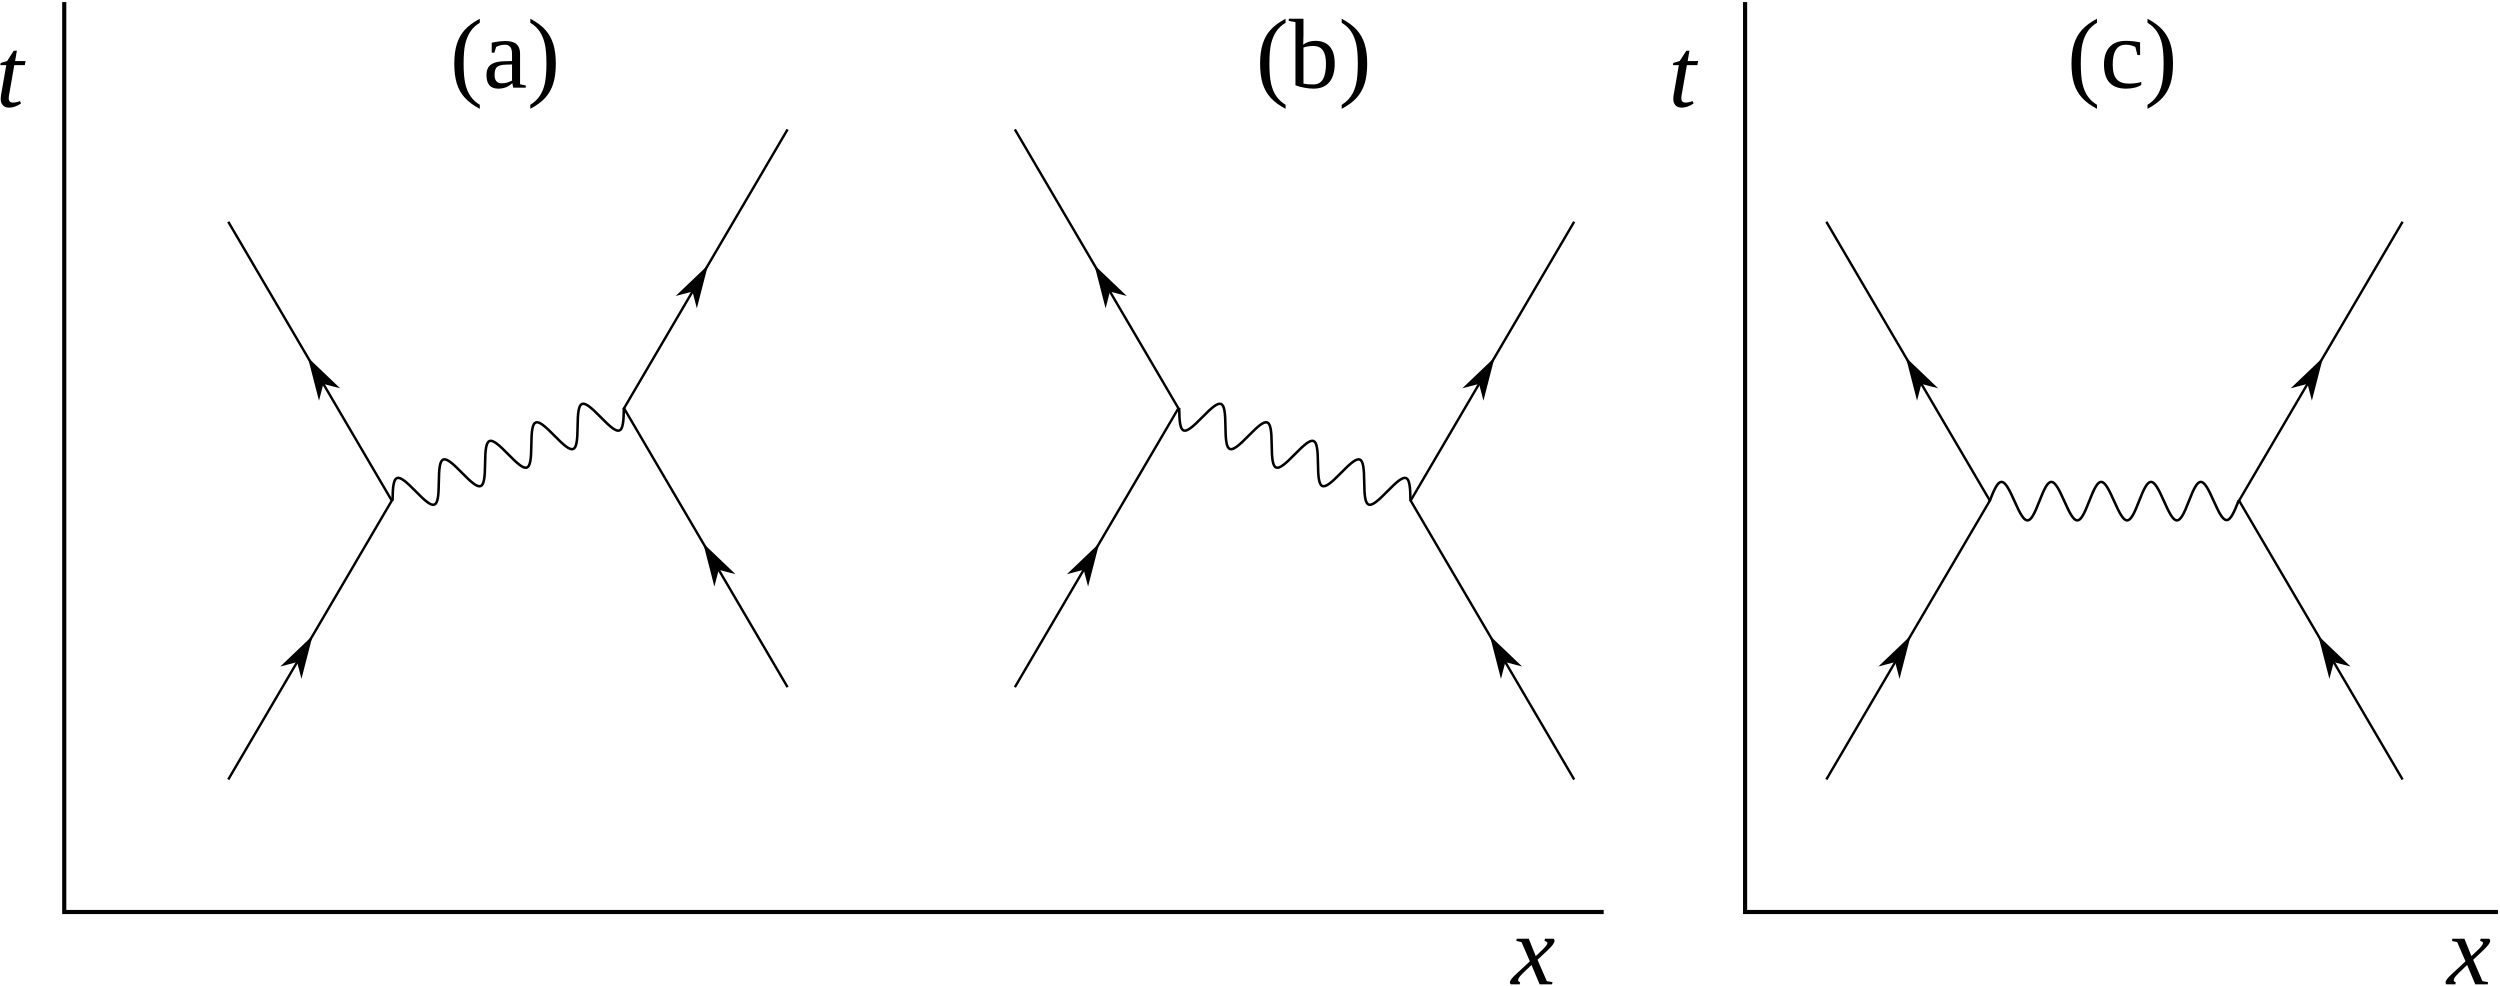
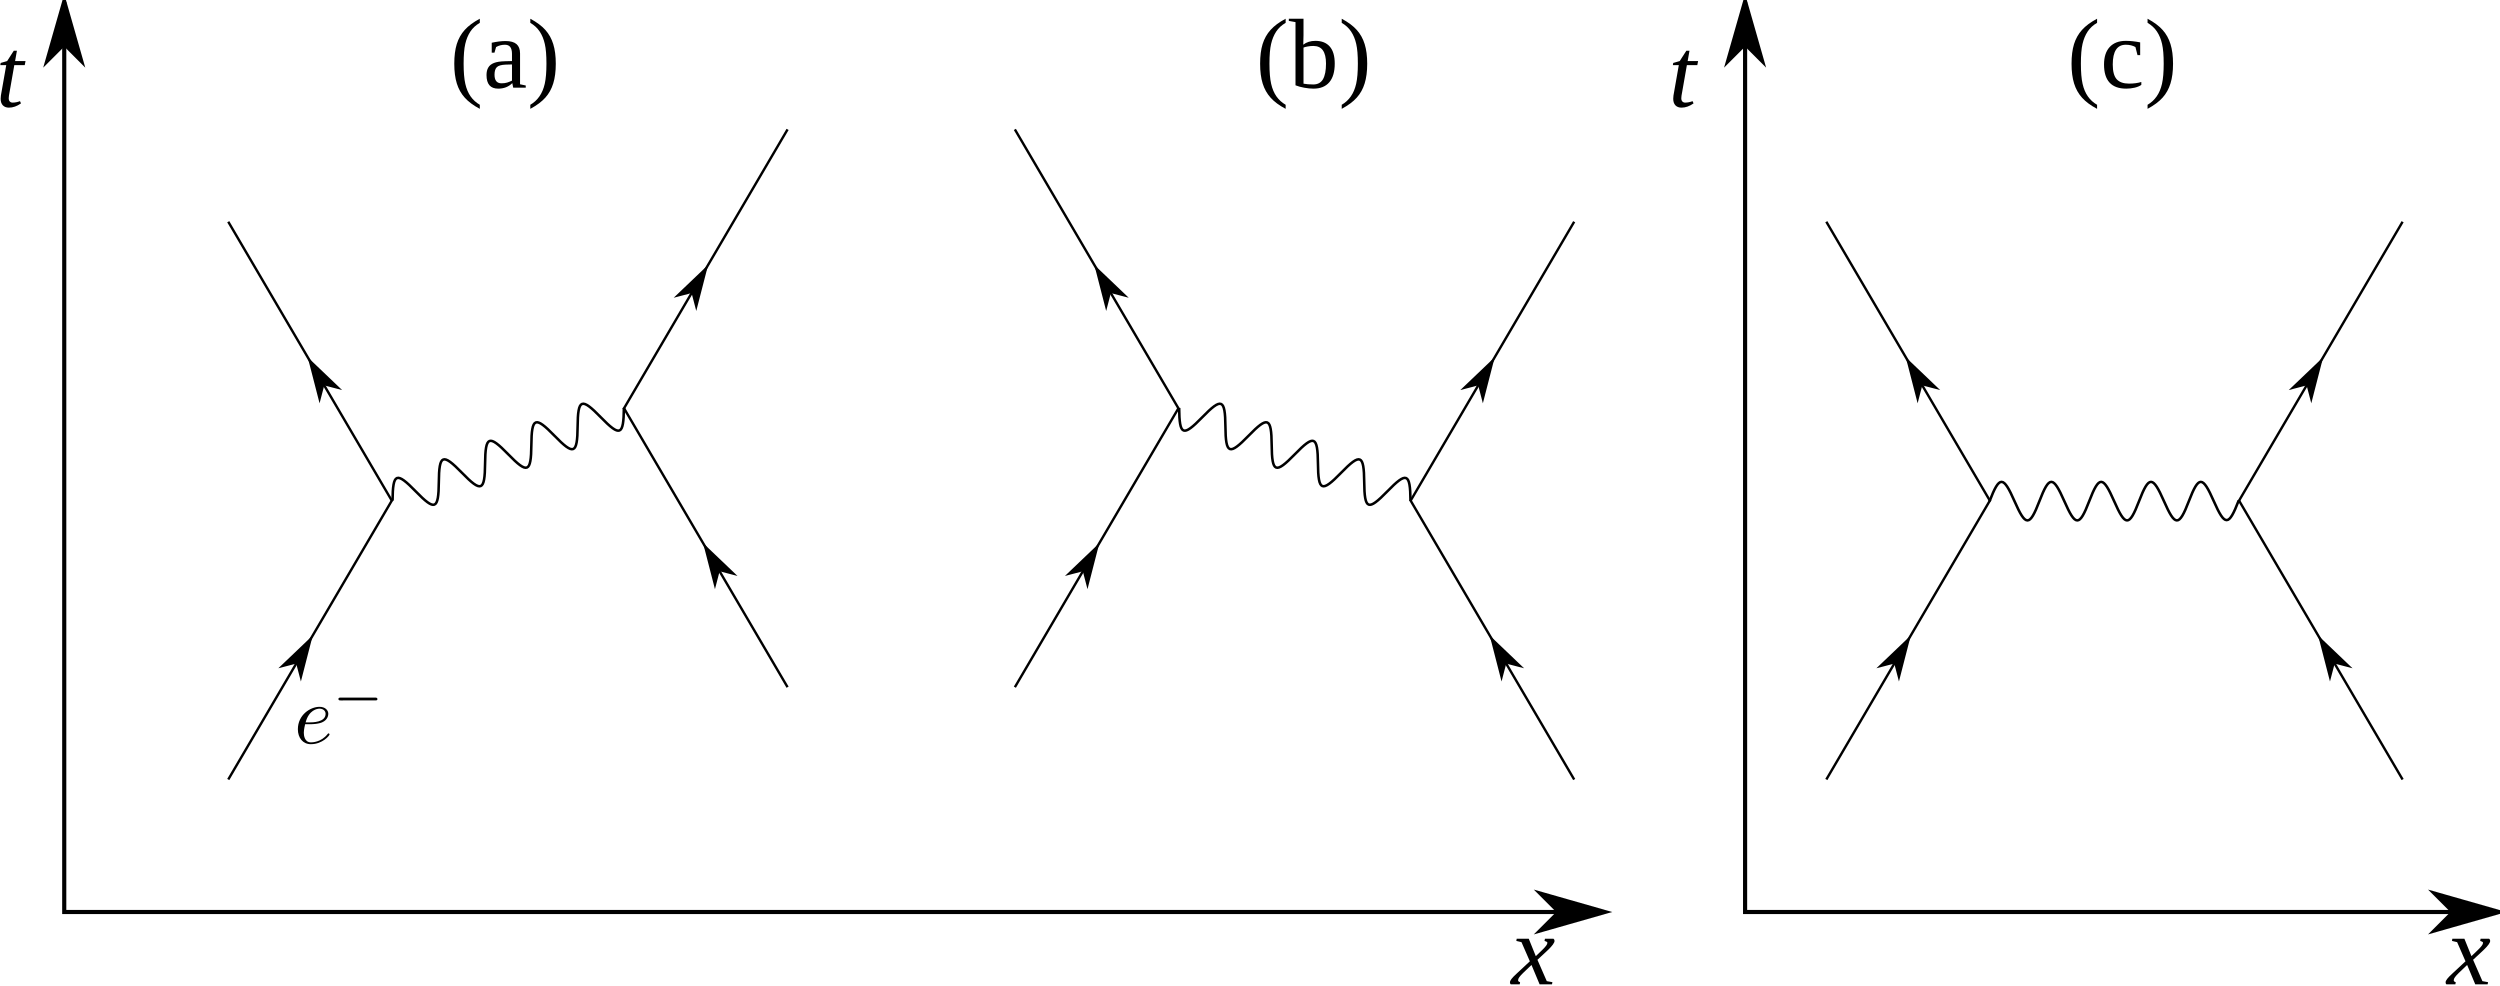
- <svg xmlns="http://www.w3.org/2000/svg" width="603.86" height="238.047" id="svg6866" version="1.1">
+ <svg xmlns="http://www.w3.org/2000/svg" width="644.117" height="253.917" id="svg6866" version="1.1">
  <defs id="defs6868">
+     <marker style="overflow:visible" id="marker7300" refX="0.0" refY="0.0" orient="auto">
+       <path transform="scale(0.8) translate(12.5,0)" style="fill-rule:evenodd;stroke:#000000;stroke-width:1pt;stroke-opacity:1;fill:#000000;fill-opacity:1" d="M 0.0,0.0 L 5.0,-5.0 L -12.5,0.0 L 5.0,5.0 L 0.0,0.0 z " id="path7298" />
+     </marker>
+     <marker orient="auto" refY="0.0" refX="0.0" id="Arrow1Lstart" style="overflow:visible">
+       <path id="path4618" d="M 0.0,0.0 L 5.0,-5.0 L -12.5,0.0 L 5.0,5.0 L 0.0,0.0 z " style="fill-rule:evenodd;stroke:#000000;stroke-width:1pt;stroke-opacity:1;fill:#000000;fill-opacity:1" transform="scale(0.8) translate(12.5,0)" />
+     </marker>
    <marker orient="auto" refY="0" refX="0" id="Arrow1Lend" style="overflow:visible">
-       <path id="path3695" d="M 0,0 5,-5 -12.5,0 5,5 0,0 z" style="fill-rule:evenodd;stroke:#000000;stroke-width:1pt;marker-start:none" transform="matrix(-0.8,0,0,-0.8,-10,0)" />
+       <path id="path3695" d="M -10.667,0 -14.933,4.267 0,0 -14.933,-4.267 Z" style="fill-rule:evenodd;stroke:#000000;stroke-width:0.853pt;marker-start:none" />
    </marker>
    <marker orient="auto" refY="0" refX="0" id="marker6911" style="overflow:visible">
-       <path id="path6913" d="M 0,0 5,-5 -12.5,0 5,5 0,0 z" style="fill-rule:evenodd;stroke:#000000;stroke-width:1pt;marker-start:none" transform="matrix(-0.8,0,0,-0.8,-10,0)" />
+       <path id="path6913" d="M -10.667,0 -14.933,4.267 0,0 -14.933,-4.267 Z" style="fill-rule:evenodd;stroke:#000000;stroke-width:0.853pt;marker-start:none" />
    </marker>
    <marker orient="auto" refY="0" refX="0" id="Arrow1Lend-0" style="overflow:visible">
-       <path id="path3695-1" d="M 0,0 5,-5 -12.5,0 5,5 0,0 z" style="fill-rule:evenodd;stroke:#000000;stroke-width:1pt;marker-start:none" transform="matrix(-0.8,0,0,-0.8,-10,0)" />
+       <path id="path3695-1" d="M -10.667,0 -14.933,4.267 0,0 -14.933,-4.267 Z" style="fill-rule:evenodd;stroke:#000000;stroke-width:0.853pt;marker-start:none" />
    </marker>
    <marker orient="auto" refY="0" refX="0" id="marker7518" style="overflow:visible">
-       <path id="path7520" d="M 0,0 5,-5 -12.5,0 5,5 0,0 z" style="fill-rule:evenodd;stroke:#000000;stroke-width:1pt;marker-start:none" transform="matrix(-0.8,0,0,-0.8,-10,0)" />
+       <path id="path7520" d="M -10.667,0 -14.933,4.267 0,0 -14.933,-4.267 Z" style="fill-rule:evenodd;stroke:#000000;stroke-width:0.853pt;marker-start:none" />
    </marker>
    <marker orient="auto" refY="0" refX="0" id="marker7522" style="overflow:visible">
-       <path id="path7524" d="M 0,0 5,-5 -12.5,0 5,5 0,0 z" style="fill-rule:evenodd;stroke:#000000;stroke-width:1pt;marker-start:none" transform="matrix(-0.8,0,0,-0.8,-10,0)" />
+       <path id="path7524" d="M -10.667,0 -14.933,4.267 0,0 -14.933,-4.267 Z" style="fill-rule:evenodd;stroke:#000000;stroke-width:0.853pt;marker-start:none" />
    </marker>
    <marker orient="auto" refY="0" refX="0" id="marker7526" style="overflow:visible">
-       <path id="path7528" d="M 0,0 5,-5 -12.5,0 5,5 0,0 z" style="fill-rule:evenodd;stroke:#000000;stroke-width:1pt;marker-start:none" transform="matrix(-0.8,0,0,-0.8,-10,0)" />
+       <path id="path7528" d="M -10.667,0 -14.933,4.267 0,0 -14.933,-4.267 Z" style="fill-rule:evenodd;stroke:#000000;stroke-width:0.853pt;marker-start:none" />
    </marker>
  </defs>
-   <g id="layer4" style="display:inline" transform="translate(-47.07159,-67.91082)">
-     <path style="fill:none;stroke:#000000;stroke-width:1px;stroke-linecap:butt;stroke-linejoin:miter;stroke-opacity:1" d="m 62.589,68.411 0,219.788 371.843,0" id="path7500" />
-     <text id="text7673" y="93.676" x="46.087" style="font-size:24px;font-style:italic;font-variant:normal;font-weight:normal;font-stretch:normal;text-align:start;line-height:100%;writing-mode:lr-tb;text-anchor:start;fill:#000000;fill-opacity:1;stroke:none;display:inline;font-family:Times New Roman;-inkscape-font-specification:Bitstream Vera Sans Oblique" xml:space="preserve">
-       <tspan y="93.676" x="46.087" id="tspan7675">t</tspan>
+   <g id="layer4" style="display:inline" transform="translate(-50.2097,-72.43821)">
+     <path style="fill:none;stroke:#000000;stroke-width:1.067;stroke-linecap:butt;stroke-linejoin:miter;stroke-opacity:1;stroke-miterlimit:4;stroke-dasharray:none;marker-start:url(#Arrow1Lstart);marker-end:url(#Arrow1Lend)" d="M 66.761,72.972 V 307.412 H 463.394" id="path7500" />
+     <text id="text7673" y="99.922" x="49.16" style="font-style:italic;font-variant:normal;font-weight:normal;font-stretch:normal;font-size:12.8px;line-height:0%;font-family:'Times New Roman';-inkscape-font-specification:'Bitstream Vera Sans Oblique';text-align:start;writing-mode:lr-tb;text-anchor:start;display:inline;fill:#000000;fill-opacity:1;stroke:none;stroke-width:1.067" xml:space="preserve">
+       <tspan y="99.922" x="49.16" id="tspan7675" style="font-size:25.6px;line-height:1;stroke-width:1.067">t</tspan>
    </text>
-     <text xml:space="preserve" style="font-size:24px;font-style:italic;font-variant:normal;font-weight:normal;font-stretch:normal;text-align:start;line-height:100%;writing-mode:lr-tb;text-anchor:start;fill:#000000;fill-opacity:1;stroke:none;display:inline;font-family:Times New Roman;-inkscape-font-specification:Bitstream Vera Sans Oblique" x="412.087" y="305.676" id="text7677">
-       <tspan id="tspan7679" x="412.087" y="305.676">x</tspan>
+     <text xml:space="preserve" style="font-style:italic;font-variant:normal;font-weight:normal;font-stretch:normal;font-size:12.8px;line-height:0%;font-family:'Times New Roman';-inkscape-font-specification:'Bitstream Vera Sans Oblique';text-align:start;writing-mode:lr-tb;text-anchor:start;display:inline;fill:#000000;fill-opacity:1;stroke:none;stroke-width:1.067" x="439.56" y="326.055" id="text7677">
+       <tspan id="tspan7679" x="439.56" y="326.055" style="font-size:25.6px;line-height:1;stroke-width:1.067">x</tspan>
    </text>
  </g>
-   <g id="layer1" style="display:inline" transform="translate(-47.07159,-67.91082)">
-     <path style="fill:none;stroke:#000000;stroke-width:0.62;stroke-miterlimit:4;stroke-opacity:1;stroke-dasharray:none;display:inline" d="m 141.892,188.828 c 0.064,-6.71 0.909,-7.048 5.587,-2.238 4.678,4.81 5.523,4.472 5.587,-2.238 0.064,-6.71 0.909,-7.048 5.587,-2.238 4.679,4.81 5.523,4.472 5.587,-2.238 0.064,-6.71 0.909,-7.048 5.587,-2.238 4.678,4.81 5.523,4.472 5.587,-2.238 0.064,-6.71 0.909,-7.048 5.587,-2.238 4.678,4.81 5.523,4.472 5.587,-2.238 0.065,-6.71 0.909,-7.048 5.587,-2.238 4.678,4.81 5.523,4.472 5.587,-2.238" id="path9" />
-     <path style="fill:none;stroke:#000000;stroke-width:0.583px;stroke-linecap:butt;stroke-linejoin:miter;stroke-opacity:1;marker-mid:url(#Arrow1Lend);display:inline" d="m 102.206,256.196 19.799,-33.764 19.799,-33.764" id="path6154" />
-     <path id="path6735" d="M 141.804,188.997 122.005,155.233 102.206,121.469" style="fill:none;stroke:#000000;stroke-width:0.583px;stroke-linecap:butt;stroke-linejoin:miter;stroke-opacity:1;marker-mid:url(#Arrow1Lend);display:inline" />
-     <path id="path7495" d="M 237.305,233.897 217.506,200.133 197.707,166.369" style="fill:none;stroke:#000000;stroke-width:0.583px;stroke-linecap:butt;stroke-linejoin:miter;stroke-opacity:1;marker-mid:url(#Arrow1Lend);display:inline" />
-     <path style="fill:none;stroke:#000000;stroke-width:0.583px;stroke-linecap:butt;stroke-linejoin:miter;stroke-opacity:1;marker-mid:url(#Arrow1Lend);display:inline" d="m 197.707,166.697 19.799,-33.764 19.799,-33.764" id="path7497" />
-     <path style="fill:none;stroke:#000000;stroke-width:0.583px;stroke-linecap:butt;stroke-linejoin:miter;stroke-opacity:1;marker-mid:url(#Arrow1Lend);display:inline" d="m 292.206,233.897 19.799,-33.764 19.799,-33.764" id="path6154-9" />
-     <path id="path6735-6" d="M 331.804,166.697 312.005,132.933 292.206,99.169" style="fill:none;stroke:#000000;stroke-width:0.583px;stroke-linecap:butt;stroke-linejoin:miter;stroke-opacity:1;marker-mid:url(#Arrow1Lend);display:inline" />
-     <path id="path7495-3" d="M 427.305,256.197 407.506,222.433 387.707,188.669" style="fill:none;stroke:#000000;stroke-width:0.583px;stroke-linecap:butt;stroke-linejoin:miter;stroke-opacity:1;marker-mid:url(#Arrow1Lend);display:inline" />
-     <path style="fill:none;stroke:#000000;stroke-width:0.583px;stroke-linecap:butt;stroke-linejoin:miter;stroke-opacity:1;marker-mid:url(#Arrow1Lend);display:inline" d="m 387.707,188.997 19.799,-33.764 19.799,-33.764" id="path7497-4" />
-     <path id="path7640" d="m 387.765,188.828 c -0.064,-6.71 -0.909,-7.048 -5.587,-2.238 -4.678,4.81 -5.523,4.472 -5.587,-2.238 -0.064,-6.71 -0.909,-7.048 -5.587,-2.238 -4.679,4.81 -5.523,4.472 -5.587,-2.238 -0.064,-6.71 -0.909,-7.048 -5.587,-2.238 -4.678,4.81 -5.523,4.472 -5.587,-2.238 -0.064,-6.71 -0.909,-7.048 -5.587,-2.238 -4.678,4.81 -5.523,4.472 -5.587,-2.238 -0.065,-6.71 -0.909,-7.048 -5.587,-2.238 -4.678,4.81 -5.523,4.472 -5.587,-2.238" style="fill:none;stroke:#000000;stroke-width:0.62;stroke-miterlimit:4;stroke-opacity:1;stroke-dasharray:none;display:inline" />
+   <g id="layer1" style="display:inline" transform="translate(-50.2097,-72.43821)">
+     <path style="display:inline;fill:none;stroke:#000000;stroke-width:0.661;stroke-miterlimit:4;stroke-dasharray:none;stroke-opacity:1" d="m 151.351,201.416 c 0.069,-7.157 0.97,-7.518 5.96,-2.387 4.99,5.131 5.891,4.77 5.96,-2.387 0.069,-7.157 0.97,-7.518 5.96,-2.387 4.99,5.131 5.891,4.77 5.96,-2.387 0.069,-7.157 0.97,-7.518 5.96,-2.387 4.99,5.131 5.891,4.77 5.96,-2.387 0.069,-7.157 0.97,-7.518 5.96,-2.387 4.99,5.131 5.891,4.77 5.96,-2.387 0.069,-7.157 0.97,-7.518 5.96,-2.387 4.99,5.131 5.891,4.77 5.96,-2.387" id="path9" />
+     <path style="display:inline;fill:none;stroke:#000000;stroke-width:0.622px;stroke-linecap:butt;stroke-linejoin:miter;stroke-opacity:1;marker-mid:url(#Arrow1Lend)" d="m 109.02,273.276 21.119,-36.015 21.119,-36.015" id="path6154" />
+     <path id="path6735" d="M 151.258,201.596 130.139,165.582 109.02,129.567" style="display:inline;fill:none;stroke:#000000;stroke-width:0.622px;stroke-linecap:butt;stroke-linejoin:miter;stroke-opacity:1;marker-mid:url(#Arrow1Lend)" />
+     <path id="path7495" d="M 253.125,249.49 232.006,213.475 210.887,177.46" style="display:inline;fill:none;stroke:#000000;stroke-width:0.622px;stroke-linecap:butt;stroke-linejoin:miter;stroke-opacity:1;marker-mid:url(#Arrow1Lend)" />
+     <path style="display:inline;fill:none;stroke:#000000;stroke-width:0.622px;stroke-linecap:butt;stroke-linejoin:miter;stroke-opacity:1;marker-mid:url(#Arrow1Lend)" d="m 210.887,177.81 21.119,-36.015 21.119,-36.015" id="path7497" />
+     <path style="display:inline;fill:none;stroke:#000000;stroke-width:0.622px;stroke-linecap:butt;stroke-linejoin:miter;stroke-opacity:1;marker-mid:url(#Arrow1Lend)" d="m 311.687,249.49 21.119,-36.015 21.119,-36.015" id="path6154-9" />
+     <path id="path6735-6" d="m 353.925,177.81 -21.119,-36.015 -21.119,-36.015" style="display:inline;fill:none;stroke:#000000;stroke-width:0.622px;stroke-linecap:butt;stroke-linejoin:miter;stroke-opacity:1;marker-mid:url(#Arrow1Lend)" />
+     <path id="path7495-3" d="m 455.792,273.276 -21.119,-36.015 -21.119,-36.015" style="display:inline;fill:none;stroke:#000000;stroke-width:0.622px;stroke-linecap:butt;stroke-linejoin:miter;stroke-opacity:1;marker-mid:url(#Arrow1Lend)" />
+     <path style="display:inline;fill:none;stroke:#000000;stroke-width:0.622px;stroke-linecap:butt;stroke-linejoin:miter;stroke-opacity:1;marker-mid:url(#Arrow1Lend)" d="m 413.554,201.596 21.119,-36.015 21.119,-36.015" id="path7497-4" />
+     <path id="path7640" d="m 413.616,201.416 c -0.069,-7.157 -0.97,-7.518 -5.96,-2.387 -4.99,5.131 -5.891,4.77 -5.96,-2.387 -0.069,-7.157 -0.97,-7.518 -5.96,-2.387 -4.99,5.131 -5.891,4.77 -5.96,-2.387 -0.069,-7.157 -0.97,-7.518 -5.96,-2.387 -4.99,5.131 -5.891,4.77 -5.96,-2.387 -0.069,-7.157 -0.97,-7.518 -5.96,-2.387 -4.99,5.131 -5.891,4.77 -5.96,-2.387 -0.069,-7.157 -0.97,-7.518 -5.96,-2.387 -4.99,5.131 -5.891,4.77 -5.96,-2.387" style="display:inline;fill:none;stroke:#000000;stroke-width:0.661;stroke-miterlimit:4;stroke-dasharray:none;stroke-opacity:1" />
  </g>
-   <g id="layer5" style="display:inline" transform="translate(-47.07159,-67.91082)">
-     <path id="path7644" d="m 488.206,256.196 19.799,-33.764 19.799,-33.764" style="fill:none;stroke:#000000;stroke-width:0.583px;stroke-linecap:butt;stroke-linejoin:miter;stroke-opacity:1;marker-mid:url(#Arrow1Lend);display:inline" />
-     <path style="fill:none;stroke:#000000;stroke-width:0.583px;stroke-linecap:butt;stroke-linejoin:miter;stroke-opacity:1;marker-mid:url(#Arrow1Lend);display:inline" d="M 527.804,188.997 508.005,155.233 488.206,121.469" id="path7646" />
-     <path style="fill:none;stroke:#000000;stroke-width:0.583px;stroke-linecap:butt;stroke-linejoin:miter;stroke-opacity:1;marker-mid:url(#Arrow1Lend);display:inline" d="M 627.405,256.196 607.606,222.433 587.807,188.668" id="path7652" />
-     <path id="path7654" d="m 587.807,188.997 19.799,-33.764 19.799,-33.764" style="fill:none;stroke:#000000;stroke-width:0.583px;stroke-linecap:butt;stroke-linejoin:miter;stroke-opacity:1;marker-mid:url(#Arrow1Lend);display:inline" />
-     <path id="path7656" d="m 527.643,188.961 c 2.405,-6.264 3.315,-6.142 6.017,0 2.702,6.142 3.612,6.264 6.017,0 2.405,-6.264 3.315,-6.142 6.017,0 2.703,6.142 3.612,6.264 6.017,0 2.405,-6.264 3.315,-6.142 6.017,0 2.702,6.142 3.612,6.264 6.017,0 2.405,-6.264 3.315,-6.142 6.017,0 2.702,6.142 3.612,6.264 6.017,0 2.405,-6.264 3.315,-6.142 6.017,0 2.703,6.142 3.612,6.12 6.017,-0.144" style="fill:none;stroke:#000000;stroke-width:0.62;stroke-miterlimit:4;stroke-opacity:1;stroke-dasharray:none;display:inline" />
-     <path id="path7660" d="m 468.589,68.411 0,219.788 181.843,0" style="fill:none;stroke:#000000;stroke-width:1px;stroke-linecap:butt;stroke-linejoin:miter;stroke-opacity:1;display:inline" />
-     <text xml:space="preserve" style="font-size:24px;font-style:italic;font-variant:normal;font-weight:normal;font-stretch:normal;text-align:start;line-height:100%;writing-mode:lr-tb;text-anchor:start;fill:#000000;fill-opacity:1;stroke:none;font-family:Times New Roman;-inkscape-font-specification:Bitstream Vera Sans Oblique" x="450.087" y="93.676" id="text7665">
-       <tspan id="tspan7667" x="450.087" y="93.676">t</tspan>
+   <g id="layer5" style="display:inline" transform="translate(-50.2097,-72.43821)">
+     <path id="path7644" d="m 520.753,273.276 21.119,-36.015 21.119,-36.015" style="display:inline;fill:none;stroke:#000000;stroke-width:0.622px;stroke-linecap:butt;stroke-linejoin:miter;stroke-opacity:1;marker-mid:url(#Arrow1Lend)" />
+     <path style="display:inline;fill:none;stroke:#000000;stroke-width:0.622px;stroke-linecap:butt;stroke-linejoin:miter;stroke-opacity:1;marker-mid:url(#Arrow1Lend)" d="m 562.991,201.596 -21.119,-36.015 -21.119,-36.015" id="path7646" />
+     <path style="display:inline;fill:none;stroke:#000000;stroke-width:0.622px;stroke-linecap:butt;stroke-linejoin:miter;stroke-opacity:1;marker-mid:url(#Arrow1Lend)" d="m 669.232,273.276 -21.119,-36.015 -21.119,-36.015" id="path7652" />
+     <path id="path7654" d="m 626.994,201.596 21.119,-36.015 21.119,-36.015" style="display:inline;fill:none;stroke:#000000;stroke-width:0.622px;stroke-linecap:butt;stroke-linejoin:miter;stroke-opacity:1;marker-mid:url(#Arrow1Lend)" />
+     <path id="path7656" d="m 562.819,201.558 c 2.565,-6.682 3.536,-6.551 6.418,0 2.883,6.551 3.853,6.682 6.418,0 2.565,-6.682 3.536,-6.551 6.418,0 2.883,6.551 3.853,6.682 6.418,0 2.565,-6.682 3.536,-6.551 6.418,0 2.882,6.551 3.853,6.682 6.418,0 2.565,-6.682 3.536,-6.551 6.418,0 2.883,6.551 3.853,6.682 6.418,0 2.565,-6.682 3.536,-6.551 6.418,0 2.883,6.551 3.853,6.528 6.418,-0.154" style="display:inline;fill:none;stroke:#000000;stroke-width:0.661;stroke-miterlimit:4;stroke-dasharray:none;stroke-opacity:1" />
+     <path id="path7660" d="M 499.828,72.972 V 307.412 h 193.966" style="display:inline;fill:none;stroke:#000000;stroke-width:1.067px;stroke-linecap:butt;stroke-linejoin:miter;stroke-opacity:1;marker-start:url(#marker7300);marker-end:url(#Arrow1Lend)" />
+     <text xml:space="preserve" style="font-style:italic;font-variant:normal;font-weight:normal;font-stretch:normal;font-size:12.8px;line-height:0%;font-family:'Times New Roman';-inkscape-font-specification:'Bitstream Vera Sans Oblique';text-align:start;writing-mode:lr-tb;text-anchor:start;fill:#000000;fill-opacity:1;stroke:none;stroke-width:1.067" x="480.093" y="99.922" id="text7665">
+       <tspan id="tspan7667" x="480.093" y="99.922" style="font-size:25.6px;line-height:1;stroke-width:1.067">t</tspan>
    </text>
-     <text id="text7669" y="305.676" x="638.087" style="font-size:24px;font-style:italic;font-variant:normal;font-weight:normal;font-stretch:normal;text-align:start;line-height:100%;writing-mode:lr-tb;text-anchor:start;fill:#000000;fill-opacity:1;stroke:none;font-family:Times New Roman;-inkscape-font-specification:Bitstream Vera Sans Oblique" xml:space="preserve">
-       <tspan y="305.676" x="638.087" id="tspan7671">x</tspan>
+     <text id="text7669" y="326.055" x="680.626" style="font-style:italic;font-variant:normal;font-weight:normal;font-stretch:normal;font-size:12.8px;line-height:0%;font-family:'Times New Roman';-inkscape-font-specification:'Bitstream Vera Sans Oblique';text-align:start;writing-mode:lr-tb;text-anchor:start;fill:#000000;fill-opacity:1;stroke:none;stroke-width:1.067" xml:space="preserve">
+       <tspan y="326.055" x="680.626" id="tspan7671" style="font-size:25.6px;line-height:1;stroke-width:1.067">x</tspan>
    </text>
-     <text xml:space="preserve" style="font-size:24px;font-style:normal;font-variant:normal;font-weight:normal;font-stretch:normal;text-align:start;line-height:100%;writing-mode:lr-tb;text-anchor:start;fill:#000000;fill-opacity:1;stroke:none;font-family:Times New Roman;-inkscape-font-specification:Bitstream Vera Sans" x="155.744" y="89.088" id="text10410">
-       <tspan id="tspan10412" x="155.744" y="89.088">(a)                            (b)                            (c)</tspan>
+     <text xml:space="preserve" style="font-style:normal;font-variant:normal;font-weight:normal;font-stretch:normal;font-size:12.8px;line-height:0%;font-family:'Times New Roman';-inkscape-font-specification:'Bitstream Vera Sans';text-align:start;writing-mode:lr-tb;text-anchor:start;fill:#000000;fill-opacity:1;stroke:none;stroke-width:1.067" x="166.127" y="95.027" id="text10410">
+       <tspan id="tspan10412" x="166.127" y="95.027" style="font-size:25.6px;line-height:1;stroke-width:1.067">(a)                            (b)                            (c)</tspan>
    </text>
+     <path id="path30" d="m 129.956,259.028 h 0.271 l 0.078,-0.003 h 0.084 l 0.09,-0.003 0.09,-0.006 0.097,-0.003 0.1,-0.003 0.103,-0.009 0.1,-0.003 0.109,-0.009 0.109,-0.012 0.221,-0.022 0.231,-0.025 0.231,-0.034 0.234,-0.041 0.231,-0.047 0.227,-0.053 0.115,-0.031 0.106,-0.031 0.112,-0.034 0.106,-0.037 0.103,-0.037 0.103,-0.041 c 1.483,-0.639 1.589,-1.892 1.589,-2.191 0,-0.935 -0.807,-1.804 -2.272,-1.804 v 0.471 c 0.997,0 1.574,0.614 1.574,1.334 0,2.213 -3.4,2.213 -4.269,2.213 h -0.876 c 0.832,-3.232 3.02,-3.546 3.571,-3.546 v -0.471 c -2.359,0 -5.569,2.063 -5.569,5.781 0,2.166 1.256,3.845 3.338,3.845 3.035,0 4.824,-2.253 4.824,-2.509 0,-0.128 -0.128,-0.277 -0.256,-0.277 -0.109,0 -0.15,0.044 -0.274,0.215 -1.68,2.103 -3.995,2.103 -4.254,2.103 -1.655,0 -1.845,-1.786 -1.845,-2.468 0,-0.256 0.022,-0.91 0.34,-2.209 z m 0,0" style="fill:#000000;fill-opacity:1;fill-rule:nonzero;stroke:none;stroke-width:0.798" />
+     <path id="path32" d="m 146.853,252.902 h 0.146 l 0.025,-0.006 h 0.022 l 0.025,-0.003 h 0.025 l 0.028,-0.003 0.025,-0.006 0.022,-0.009 0.025,-0.003 0.025,-0.009 0.022,-0.003 0.022,-0.009 0.022,-0.013 0.019,-0.009 0.019,-0.013 0.016,-0.016 0.022,-0.013 0.012,-0.019 0.009,-0.006 0.009,-0.009 0.003,-0.013 0.009,-0.009 0.003,-0.009 0.009,-0.013 0.003,-0.012 0.006,-0.009 0.006,-0.025 0.006,-0.012 v -0.012 l 0.003,-0.019 0.006,-0.012 v -0.028 l 0.003,-0.019 v -0.016 c 1e-4,-0.371 -0.343,-0.371 -0.598,-0.371 h -8.863 c -0.237,0 -0.592,0 -0.592,0.358 0,0.371 0.34,0.371 0.592,0.371 z m 0,0" style="fill:#000000;fill-opacity:1;fill-rule:nonzero;stroke:none;stroke-width:0.798" />
  </g>
</svg>
